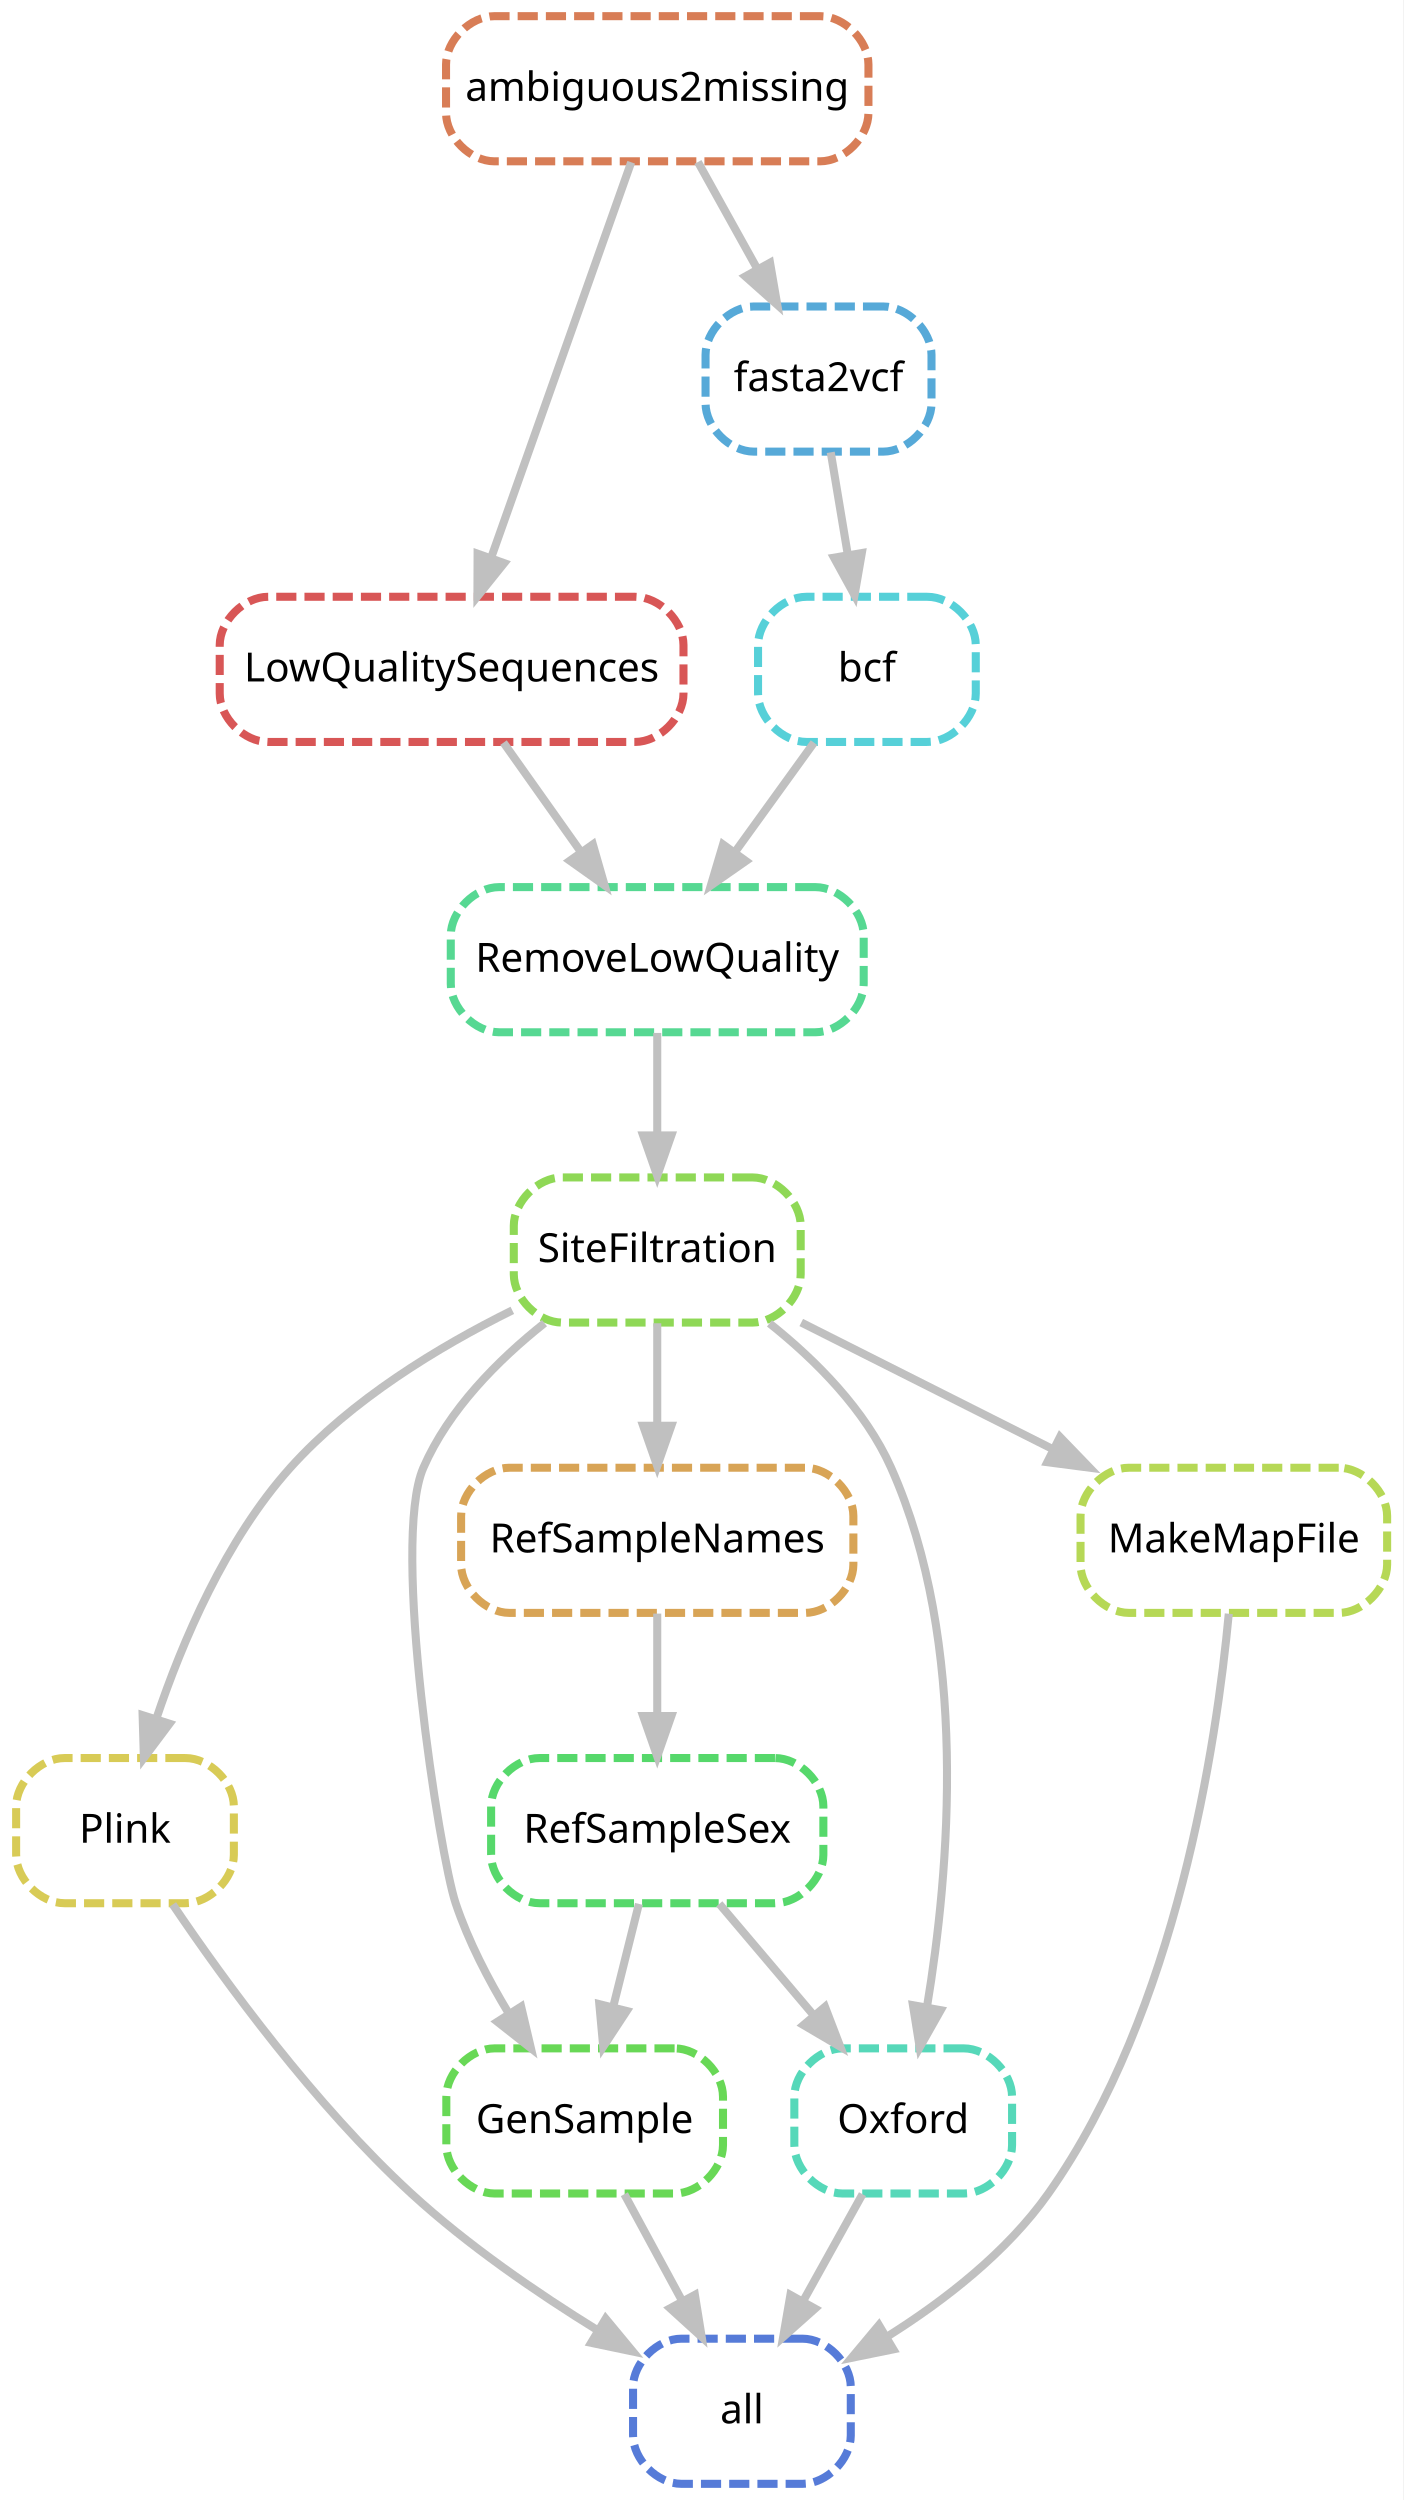
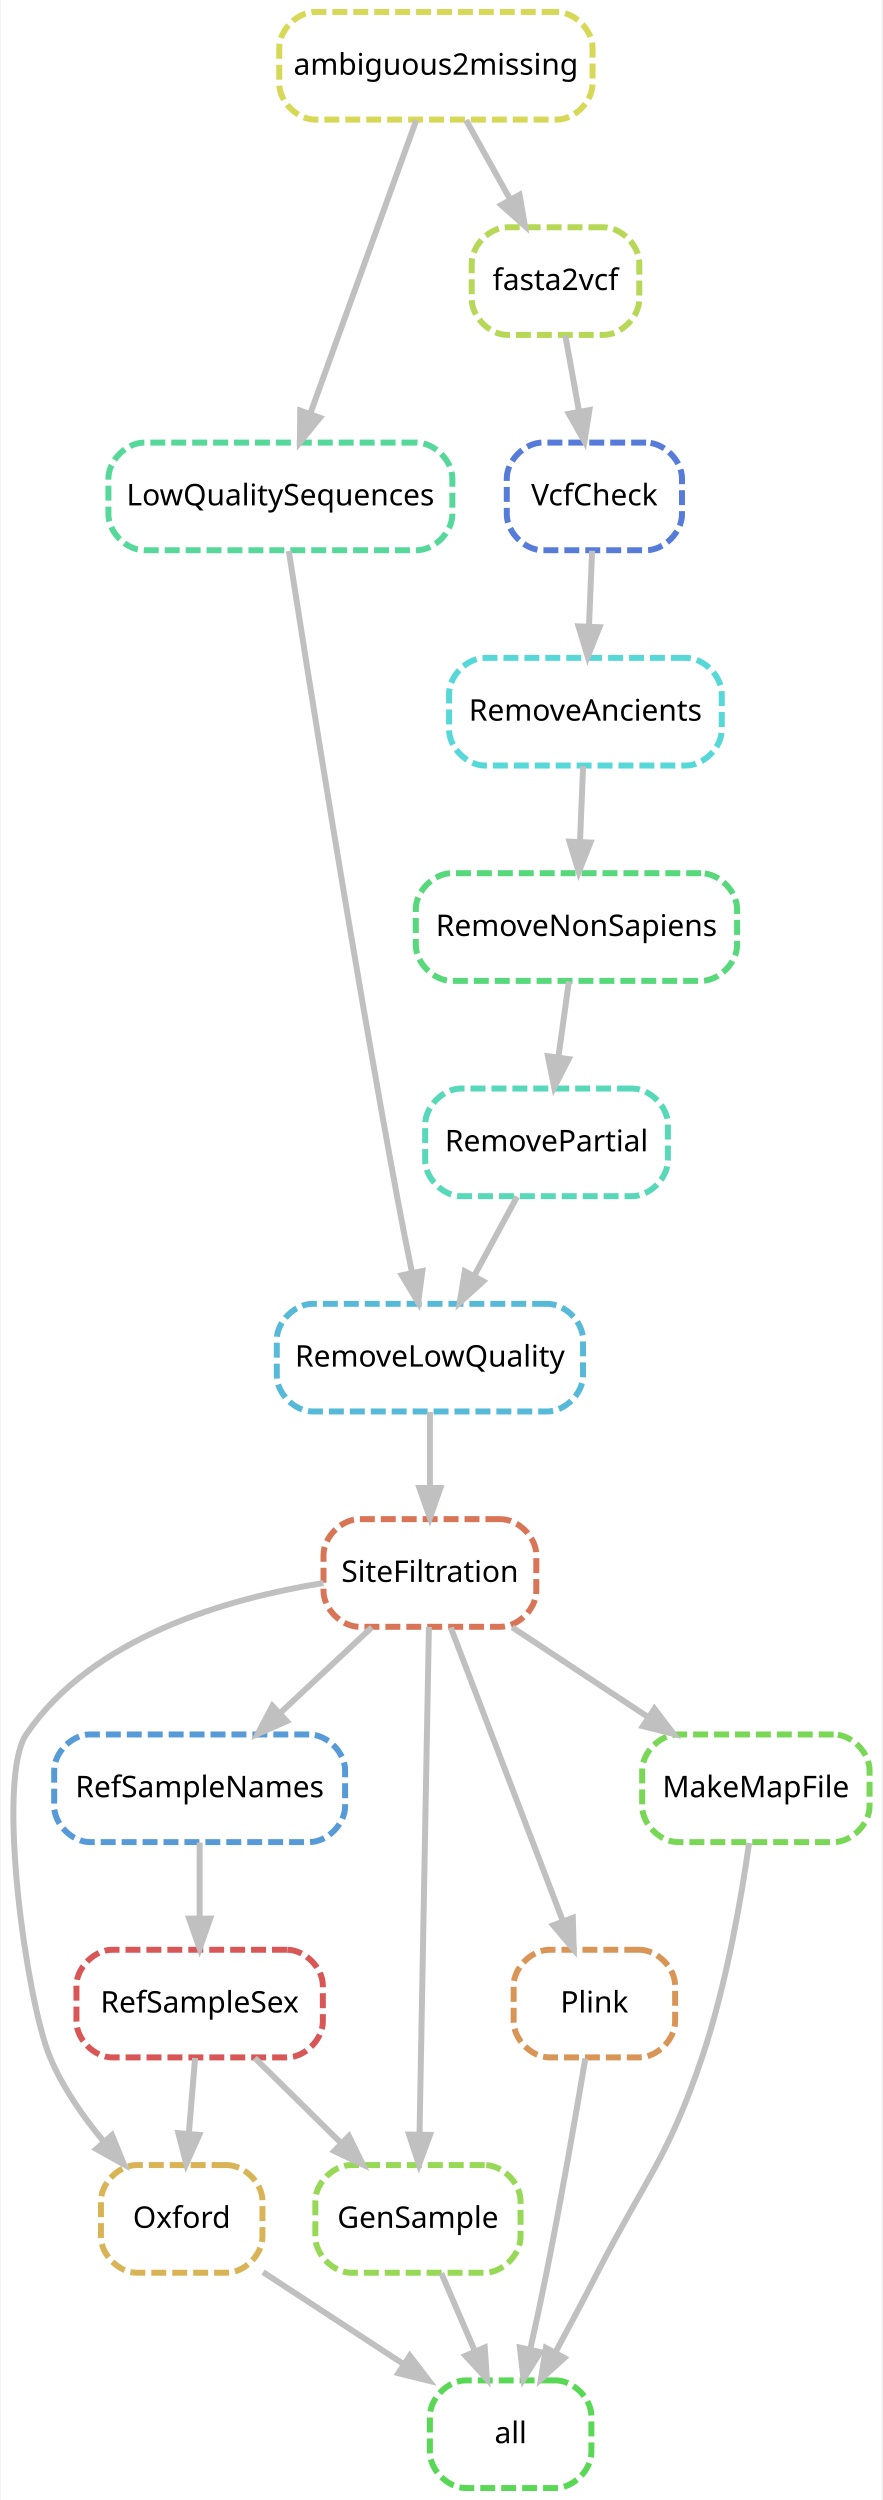
- <svg xmlns="http://www.w3.org/2000/svg" width="348pt" height="620pt" viewBox="0.00 0.00 348.01 620.00">
-   <g id="graph0" class="graph" transform="scale(1 1) rotate(0) translate(4 616)">
-     <polygon fill="#ffffff" stroke="transparent" points="-4,4 -4,-616 344.01,-616 344.01,4 -4,4" />
+ <svg xmlns="http://www.w3.org/2000/svg" width="295pt" height="836pt" viewBox="0.00 0.00 294.55 836.00">
+   <g id="graph0" class="graph" transform="scale(1 1) rotate(0) translate(4 832)">
+     <polygon fill="#ffffff" stroke="transparent" points="-4,4 -4,-832 290.546,-832 290.546,4 -4,4" />
    <g id="node1" class="node">
-       <path fill="none" stroke="#567bd8" stroke-width="2" stroke-dasharray="5,2" d="M195,-36C195,-36 165,-36 165,-36 159,-36 153,-30 153,-24 153,-24 153,-12 153,-12 153,-6 159,0 165,0 165,0 195,0 195,0 201,0 207,-6 207,-12 207,-12 207,-24 207,-24 207,-30 201,-36 195,-36" />
-       <text text-anchor="middle" x="180" y="-15" font-family="sans" font-size="10.00" fill="#000000">all</text>
+       <path fill="none" stroke="#59d856" stroke-width="2" stroke-dasharray="5,2" d="M181.536,-36C181.536,-36 151.536,-36 151.536,-36 145.536,-36 139.536,-30 139.536,-24 139.536,-24 139.536,-12 139.536,-12 139.536,-6 145.536,0 151.536,0 151.536,0 181.536,0 181.536,0 187.536,0 193.536,-6 193.536,-12 193.536,-12 193.536,-24 193.536,-24 193.536,-30 187.536,-36 181.536,-36" />
+       <text text-anchor="middle" x="166.536" y="-15" font-family="sans" font-size="10.00" fill="#000000">all</text>
    </g>
    <g id="node2" class="node">
-       <path fill="none" stroke="#d8cb56" stroke-width="2" stroke-dasharray="5,2" d="M42,-180C42,-180 12,-180 12,-180 6,-180 0,-174 0,-168 0,-168 0,-156 0,-156 0,-150 6,-144 12,-144 12,-144 42,-144 42,-144 48,-144 54,-150 54,-156 54,-156 54,-168 54,-168 54,-174 48,-180 42,-180" />
-       <text text-anchor="middle" x="27" y="-159" font-family="sans" font-size="10.00" fill="#000000">Plink</text>
+       <path fill="none" stroke="#d8b456" stroke-width="2" stroke-dasharray="5,2" d="M71.536,-108C71.536,-108 41.536,-108 41.536,-108 35.536,-108 29.536,-102 29.536,-96 29.536,-96 29.536,-84 29.536,-84 29.536,-78 35.536,-72 41.536,-72 41.536,-72 71.536,-72 71.536,-72 77.536,-72 83.536,-78 83.536,-84 83.536,-84 83.536,-96 83.536,-96 83.536,-102 77.536,-108 71.536,-108" />
+       <text text-anchor="middle" x="56.536" y="-87" font-family="sans" font-size="10.00" fill="#000000">Oxford</text>
    </g>
    <g id="edge1" class="edge">
-       <path fill="none" stroke="#c0c0c0" stroke-width="2" d="M38.84,-143.682C51.852,-124.425 74.101,-93.936 98,-72 111.962,-59.185 129.262,-47.316 144.369,-37.988" />
-       <polygon fill="#c0c0c0" stroke="#c0c0c0" stroke-width="2" points="146.212,-40.964 152.968,-32.802 142.597,-34.969 146.212,-40.964" />
+       <path fill="none" stroke="#c0c0c0" stroke-width="2" d="M83.727,-72.202C97.874,-62.943 115.352,-51.502 130.599,-41.522" />
+       <polygon fill="#c0c0c0" stroke="#c0c0c0" stroke-width="2" points="132.827,-44.248 139.277,-35.843 128.993,-38.391 132.827,-44.248" />
    </g>
    <g id="node3" class="node">
-       <path fill="none" stroke="#68d856" stroke-width="2" stroke-dasharray="5,2" d="M163.308,-108C163.308,-108 118.692,-108 118.692,-108 112.692,-108 106.692,-102 106.692,-96 106.692,-96 106.692,-84 106.692,-84 106.692,-78 112.692,-72 118.692,-72 118.692,-72 163.308,-72 163.308,-72 169.308,-72 175.308,-78 175.308,-84 175.308,-84 175.308,-96 175.308,-96 175.308,-102 169.308,-108 163.308,-108" />
-       <text text-anchor="middle" x="141" y="-87" font-family="sans" font-size="10.00" fill="#000000">GenSample</text>
+       <path fill="none" stroke="#97d856" stroke-width="2" stroke-dasharray="5,2" d="M157.844,-108C157.844,-108 113.228,-108 113.228,-108 107.228,-108 101.228,-102 101.228,-96 101.228,-96 101.228,-84 101.228,-84 101.228,-78 107.228,-72 113.228,-72 113.228,-72 157.844,-72 157.844,-72 163.844,-72 169.844,-78 169.844,-84 169.844,-84 169.844,-96 169.844,-96 169.844,-102 163.844,-108 157.844,-108" />
+       <text text-anchor="middle" x="135.536" y="-87" font-family="sans" font-size="10.00" fill="#000000">GenSample</text>
    </g>
    <g id="edge2" class="edge">
-       <path fill="none" stroke="#c0c0c0" stroke-width="2" d="M150.841,-71.831C155.196,-63.792 160.41,-54.167 165.217,-45.292" />
-       <polygon fill="#c0c0c0" stroke="#c0c0c0" stroke-width="2" points="168.341,-46.873 170.026,-36.413 162.186,-43.539 168.341,-46.873" />
+       <path fill="none" stroke="#c0c0c0" stroke-width="2" d="M143.359,-71.831C146.747,-63.962 150.79,-54.571 154.544,-45.853" />
+       <polygon fill="#c0c0c0" stroke="#c0c0c0" stroke-width="2" points="157.868,-46.982 158.608,-36.413 151.439,-44.214 157.868,-46.982" />
    </g>
    <g id="node4" class="node">
-       <path fill="none" stroke="#56d8b9" stroke-width="2" stroke-dasharray="5,2" d="M235,-108C235,-108 205,-108 205,-108 199,-108 193,-102 193,-96 193,-96 193,-84 193,-84 193,-78 199,-72 205,-72 205,-72 235,-72 235,-72 241,-72 247,-78 247,-84 247,-84 247,-96 247,-96 247,-102 241,-108 235,-108" />
-       <text text-anchor="middle" x="220" y="-87" font-family="sans" font-size="10.00" fill="#000000">Oxford</text>
+       <path fill="none" stroke="#d89556" stroke-width="2" stroke-dasharray="5,2" d="M209.536,-180C209.536,-180 179.536,-180 179.536,-180 173.536,-180 167.536,-174 167.536,-168 167.536,-168 167.536,-156 167.536,-156 167.536,-150 173.536,-144 179.536,-144 179.536,-144 209.536,-144 209.536,-144 215.536,-144 221.536,-150 221.536,-156 221.536,-156 221.536,-168 221.536,-168 221.536,-174 215.536,-180 209.536,-180" />
+       <text text-anchor="middle" x="194.536" y="-159" font-family="sans" font-size="10.00" fill="#000000">Plink</text>
    </g>
    <g id="edge3" class="edge">
-       <path fill="none" stroke="#c0c0c0" stroke-width="2" d="M209.906,-71.831C205.44,-63.792 200.093,-54.167 195.162,-45.292" />
-       <polygon fill="#c0c0c0" stroke="#c0c0c0" stroke-width="2" points="198.146,-43.455 190.23,-36.413 192.026,-46.855 198.146,-43.455" />
+       <path fill="none" stroke="#c0c0c0" stroke-width="2" d="M191.516,-143.685C188.457,-125.469 183.483,-96.744 178.536,-72 176.869,-63.657 174.918,-54.621 173.08,-46.371" />
+       <polygon fill="#c0c0c0" stroke="#c0c0c0" stroke-width="2" points="176.457,-45.437 170.842,-36.453 169.629,-46.978 176.457,-45.437" />
    </g>
    <g id="node5" class="node">
-       <path fill="none" stroke="#b6d856" stroke-width="2" stroke-dasharray="5,2" d="M328.019,-252C328.019,-252 275.981,-252 275.981,-252 269.981,-252 263.981,-246 263.981,-240 263.981,-240 263.981,-228 263.981,-228 263.981,-222 269.981,-216 275.981,-216 275.981,-216 328.019,-216 328.019,-216 334.019,-216 340.019,-222 340.019,-228 340.019,-228 340.019,-240 340.019,-240 340.019,-246 334.019,-252 328.019,-252" />
-       <text text-anchor="middle" x="302" y="-231" font-family="sans" font-size="10.00" fill="#000000">MakeMapFile</text>
+       <path fill="none" stroke="#78d856" stroke-width="2" stroke-dasharray="5,2" d="M274.556,-252C274.556,-252 222.517,-252 222.517,-252 216.517,-252 210.517,-246 210.517,-240 210.517,-240 210.517,-228 210.517,-228 210.517,-222 216.517,-216 222.517,-216 222.517,-216 274.556,-216 274.556,-216 280.556,-216 286.556,-222 286.556,-228 286.556,-228 286.556,-240 286.556,-240 286.556,-246 280.556,-252 274.556,-252" />
+       <text text-anchor="middle" x="248.536" y="-231" font-family="sans" font-size="10.00" fill="#000000">MakeMapFile</text>
    </g>
    <g id="edge4" class="edge">
-       <path fill="none" stroke="#c0c0c0" stroke-width="2" d="M300.747,-215.794C297.757,-183.926 287.875,-117.138 256,-72 245.716,-57.438 230.214,-45.41 215.886,-36.432" />
-       <polygon fill="#c0c0c0" stroke="#c0c0c0" stroke-width="2" points="217.557,-33.353 207.175,-31.241 213.973,-39.366 217.557,-33.353" />
+       <path fill="none" stroke="#c0c0c0" stroke-width="2" d="M246.275,-215.716C243.672,-197.277 238.675,-168.161 230.536,-144 219.177,-110.281 211.734,-103.68 195.536,-72 191.054,-63.233 186.023,-53.749 181.426,-45.211" />
+       <polygon fill="#c0c0c0" stroke="#c0c0c0" stroke-width="2" points="184.493,-43.525 176.654,-36.397 178.337,-46.858 184.493,-43.525" />
    </g>
    <g id="node6" class="node">
-       <path fill="none" stroke="#8fd856" stroke-width="2" stroke-dasharray="5,2" d="M182.577,-324C182.577,-324 135.423,-324 135.423,-324 129.423,-324 123.423,-318 123.423,-312 123.423,-312 123.423,-300 123.423,-300 123.423,-294 129.423,-288 135.423,-288 135.423,-288 182.577,-288 182.577,-288 188.577,-288 194.577,-294 194.577,-300 194.577,-300 194.577,-312 194.577,-312 194.577,-318 188.577,-324 182.577,-324" />
-       <text text-anchor="middle" x="159" y="-303" font-family="sans" font-size="10.00" fill="#000000">SiteFiltration</text>
+       <path fill="none" stroke="#d87556" stroke-width="2" stroke-dasharray="5,2" d="M163.114,-324C163.114,-324 115.959,-324 115.959,-324 109.959,-324 103.959,-318 103.959,-312 103.959,-312 103.959,-300 103.959,-300 103.959,-294 109.959,-288 115.959,-288 115.959,-288 163.114,-288 163.114,-288 169.114,-288 175.114,-294 175.114,-300 175.114,-300 175.114,-312 175.114,-312 175.114,-318 169.114,-324 163.114,-324" />
+       <text text-anchor="middle" x="139.536" y="-303" font-family="sans" font-size="10.00" fill="#000000">SiteFiltration</text>
    </g>
    <g id="edge5" class="edge">
-       <path fill="none" stroke="#c0c0c0" stroke-width="2" d="M123.055,-291.037C104.688,-281.94 83.091,-268.818 68,-252 51.961,-234.127 41.21,-208.919 34.756,-189.727" />
-       <polygon fill="#c0c0c0" stroke="#c0c0c0" stroke-width="2" points="38.043,-188.515 31.686,-180.039 31.37,-190.629 38.043,-188.515" />
+       <path fill="none" stroke="#c0c0c0" stroke-width="2" d="M103.938,-302.645C71.915,-297.528 26.613,-284.608 4.536,-252 -5.647,-236.959 4.478,-163.211 12.536,-144 16.79,-133.859 23.574,-124.109 30.554,-115.751" />
+       <polygon fill="#c0c0c0" stroke="#c0c0c0" stroke-width="2" points="33.23,-118.008 37.229,-108.198 27.984,-113.373 33.23,-118.008" />
    </g>
    <g id="edge7" class="edge">
-       <path fill="none" stroke="#c0c0c0" stroke-width="2" d="M131.039,-287.862C119.446,-278.662 107.26,-266.381 101,-252 92.855,-233.289 105.044,-155.826 109,-144 112.148,-134.589 117.106,-125.041 122.187,-116.643" />
-       <polygon fill="#c0c0c0" stroke="#c0c0c0" stroke-width="2" points="125.245,-118.358 127.669,-108.044 119.342,-114.594 125.245,-118.358" />
+       <path fill="none" stroke="#c0c0c0" stroke-width="2" d="M139.202,-287.955C138.507,-250.394 136.898,-163.554 136.062,-118.41" />
+       <polygon fill="#c0c0c0" stroke="#c0c0c0" stroke-width="2" points="139.557,-118.079 135.872,-108.145 132.558,-118.208 139.557,-118.079" />
    </g>
    <g id="edge9" class="edge">
-       <path fill="none" stroke="#c0c0c0" stroke-width="2" d="M186.838,-287.808C198.407,-278.597 210.607,-266.322 217,-252 236.398,-208.54 231.466,-151.766 225.891,-118.259" />
-       <polygon fill="#c0c0c0" stroke="#c0c0c0" stroke-width="2" points="229.304,-117.466 224.088,-108.244 222.415,-118.706 229.304,-117.466" />
+       <path fill="none" stroke="#c0c0c0" stroke-width="2" d="M146.502,-287.762C155.966,-262.985 172.967,-218.471 183.997,-189.594" />
+       <polygon fill="#c0c0c0" stroke="#c0c0c0" stroke-width="2" points="187.329,-190.68 187.627,-180.09 180.789,-188.183 187.329,-190.68" />
    </g>
    <g id="edge10" class="edge">
-       <path fill="none" stroke="#c0c0c0" stroke-width="2" d="M194.716,-288.017C213.655,-278.481 237.107,-266.673 257.25,-256.531" />
-       <polygon fill="#c0c0c0" stroke="#c0c0c0" stroke-width="2" points="258.886,-259.627 266.244,-252.003 255.738,-253.374 258.886,-259.627" />
+       <path fill="none" stroke="#c0c0c0" stroke-width="2" d="M167.042,-287.831C180.854,-278.707 197.762,-267.539 212.589,-257.745" />
+       <polygon fill="#c0c0c0" stroke="#c0c0c0" stroke-width="2" points="214.625,-260.595 221.04,-252.163 210.767,-254.754 214.625,-260.595" />
    </g>
    <g id="node9" class="node">
-       <path fill="none" stroke="#d8a456" stroke-width="2" stroke-dasharray="5,2" d="M195.643,-252C195.643,-252 122.357,-252 122.357,-252 116.357,-252 110.357,-246 110.357,-240 110.357,-240 110.357,-228 110.357,-228 110.357,-222 116.357,-216 122.357,-216 122.357,-216 195.643,-216 195.643,-216 201.643,-216 207.643,-222 207.643,-228 207.643,-228 207.643,-240 207.643,-240 207.643,-246 201.643,-252 195.643,-252" />
-       <text text-anchor="middle" x="159" y="-231" font-family="sans" font-size="10.00" fill="#000000">RefSampleNames</text>
+       <path fill="none" stroke="#569ad8" stroke-width="2" stroke-dasharray="5,2" d="M99.179,-252C99.179,-252 25.894,-252 25.894,-252 19.894,-252 13.894,-246 13.894,-240 13.894,-240 13.894,-228 13.894,-228 13.894,-222 19.894,-216 25.894,-216 25.894,-216 99.179,-216 99.179,-216 105.179,-216 111.179,-222 111.179,-228 111.179,-228 111.179,-240 111.179,-240 111.179,-246 105.179,-252 99.179,-252" />
+       <text text-anchor="middle" x="62.536" y="-231" font-family="sans" font-size="10.00" fill="#000000">RefSampleNames</text>
    </g>
    <g id="edge15" class="edge">
-       <path fill="none" stroke="#c0c0c0" stroke-width="2" d="M159,-287.831C159,-280.131 159,-270.974 159,-262.417" />
-       <polygon fill="#c0c0c0" stroke="#c0c0c0" stroke-width="2" points="162.5,-262.413 159,-252.413 155.5,-262.413 162.5,-262.413" />
+       <path fill="none" stroke="#c0c0c0" stroke-width="2" d="M120.106,-287.831C110.804,-279.134 99.516,-268.578 89.408,-259.127" />
+       <polygon fill="#c0c0c0" stroke="#c0c0c0" stroke-width="2" points="91.655,-256.436 81.96,-252.163 86.874,-261.549 91.655,-256.436" />
    </g>
    <g id="node7" class="node">
-       <path fill="none" stroke="#56d86b" stroke-width="2" stroke-dasharray="5,2" d="M188.2,-180C188.2,-180 129.8,-180 129.8,-180 123.8,-180 117.8,-174 117.8,-168 117.8,-168 117.8,-156 117.8,-156 117.8,-150 123.8,-144 129.8,-144 129.8,-144 188.2,-144 188.2,-144 194.2,-144 200.2,-150 200.2,-156 200.2,-156 200.2,-168 200.2,-168 200.2,-174 194.2,-180 188.2,-180" />
-       <text text-anchor="middle" x="159" y="-159" font-family="sans" font-size="10.00" fill="#000000">RefSampleSex</text>
+       <path fill="none" stroke="#d85656" stroke-width="2" stroke-dasharray="5,2" d="M91.736,-180C91.736,-180 33.337,-180 33.337,-180 27.337,-180 21.337,-174 21.337,-168 21.337,-168 21.337,-156 21.337,-156 21.337,-150 27.337,-144 33.337,-144 33.337,-144 91.736,-144 91.736,-144 97.736,-144 103.736,-150 103.736,-156 103.736,-156 103.736,-168 103.736,-168 103.736,-174 97.736,-180 91.736,-180" />
+       <text text-anchor="middle" x="62.536" y="-159" font-family="sans" font-size="10.00" fill="#000000">RefSampleSex</text>
    </g>
    <g id="edge6" class="edge">
-       <path fill="none" stroke="#c0c0c0" stroke-width="2" d="M154.458,-143.831C152.512,-136.046 150.193,-126.773 148.034,-118.135" />
-       <polygon fill="#c0c0c0" stroke="#c0c0c0" stroke-width="2" points="151.424,-117.266 145.603,-108.413 144.633,-118.964 151.424,-117.266" />
+       <path fill="none" stroke="#c0c0c0" stroke-width="2" d="M61.022,-143.831C60.381,-136.131 59.617,-126.974 58.904,-118.417" />
+       <polygon fill="#c0c0c0" stroke="#c0c0c0" stroke-width="2" points="62.389,-118.088 58.071,-108.413 55.413,-118.669 62.389,-118.088" />
    </g>
    <g id="edge8" class="edge">
-       <path fill="none" stroke="#c0c0c0" stroke-width="2" d="M174.393,-143.831C181.49,-135.454 190.048,-125.353 197.824,-116.175" />
-       <polygon fill="#c0c0c0" stroke="#c0c0c0" stroke-width="2" points="200.606,-118.306 204.4,-108.413 195.265,-113.781 200.606,-118.306" />
+       <path fill="none" stroke="#c0c0c0" stroke-width="2" d="M80.957,-143.831C89.689,-135.219 100.268,-124.785 109.779,-115.405" />
+       <polygon fill="#c0c0c0" stroke="#c0c0c0" stroke-width="2" points="112.459,-117.677 117.121,-108.163 107.544,-112.693 112.459,-117.677" />
    </g>
    <g id="node8" class="node">
-       <path fill="none" stroke="#56d892" stroke-width="2" stroke-dasharray="5,2" d="M198.204,-396C198.204,-396 119.796,-396 119.796,-396 113.796,-396 107.796,-390 107.796,-384 107.796,-384 107.796,-372 107.796,-372 107.796,-366 113.796,-360 119.796,-360 119.796,-360 198.204,-360 198.204,-360 204.204,-360 210.204,-366 210.204,-372 210.204,-372 210.204,-384 210.204,-384 210.204,-390 204.204,-396 198.204,-396" />
-       <text text-anchor="middle" x="159" y="-375" font-family="sans" font-size="10.00" fill="#000000">RemoveLowQuality</text>
+       <path fill="none" stroke="#56b9d8" stroke-width="2" stroke-dasharray="5,2" d="M178.741,-396C178.741,-396 100.332,-396 100.332,-396 94.332,-396 88.332,-390 88.332,-384 88.332,-384 88.332,-372 88.332,-372 88.332,-366 94.332,-360 100.332,-360 100.332,-360 178.741,-360 178.741,-360 184.741,-360 190.741,-366 190.741,-372 190.741,-372 190.741,-384 190.741,-384 190.741,-390 184.741,-396 178.741,-396" />
+       <text text-anchor="middle" x="139.536" y="-375" font-family="sans" font-size="10.00" fill="#000000">RemoveLowQuality</text>
    </g>
    <g id="edge11" class="edge">
-       <path fill="none" stroke="#c0c0c0" stroke-width="2" d="M159,-359.831C159,-352.131 159,-342.974 159,-334.417" />
-       <polygon fill="#c0c0c0" stroke="#c0c0c0" stroke-width="2" points="162.5,-334.413 159,-324.413 155.5,-334.413 162.5,-334.413" />
+       <path fill="none" stroke="#c0c0c0" stroke-width="2" d="M139.536,-359.831C139.536,-352.131 139.536,-342.974 139.536,-334.417" />
+       <polygon fill="#c0c0c0" stroke="#c0c0c0" stroke-width="2" points="143.036,-334.413 139.536,-324.413 136.036,-334.413 143.036,-334.413" />
    </g>
    <g id="edge12" class="edge">
-       <path fill="none" stroke="#c0c0c0" stroke-width="2" d="M159,-215.831C159,-208.131 159,-198.974 159,-190.417" />
-       <polygon fill="#c0c0c0" stroke="#c0c0c0" stroke-width="2" points="162.5,-190.413 159,-180.413 155.5,-190.413 162.5,-190.413" />
+       <path fill="none" stroke="#c0c0c0" stroke-width="2" d="M62.536,-215.831C62.536,-208.131 62.536,-198.974 62.536,-190.417" />
+       <polygon fill="#c0c0c0" stroke="#c0c0c0" stroke-width="2" points="66.036,-190.413 62.536,-180.413 59.036,-190.413 66.036,-190.413" />
    </g>
    <g id="node10" class="node">
-       <path fill="none" stroke="#56d0d8" stroke-width="2" stroke-dasharray="5,2" d="M226,-468C226,-468 196,-468 196,-468 190,-468 184,-462 184,-456 184,-456 184,-444 184,-444 184,-438 190,-432 196,-432 196,-432 226,-432 226,-432 232,-432 238,-438 238,-444 238,-444 238,-456 238,-456 238,-462 232,-468 226,-468" />
-       <text text-anchor="middle" x="211" y="-447" font-family="sans" font-size="10.00" fill="#000000">bcf</text>
+       <path fill="none" stroke="#56d8b9" stroke-width="2" stroke-dasharray="5,2" d="M207.118,-468C207.118,-468 149.954,-468 149.954,-468 143.954,-468 137.954,-462 137.954,-456 137.954,-456 137.954,-444 137.954,-444 137.954,-438 143.954,-432 149.954,-432 149.954,-432 207.118,-432 207.118,-432 213.118,-432 219.118,-438 219.118,-444 219.118,-444 219.118,-456 219.118,-456 219.118,-462 213.118,-468 207.118,-468" />
+       <text text-anchor="middle" x="178.536" y="-447" font-family="sans" font-size="10.00" fill="#000000">RemovePartial</text>
    </g>
    <g id="edge13" class="edge">
-       <path fill="none" stroke="#c0c0c0" stroke-width="2" d="M197.878,-431.831C191.95,-423.623 184.827,-413.761 178.307,-404.732" />
-       <polygon fill="#c0c0c0" stroke="#c0c0c0" stroke-width="2" points="180.991,-402.471 172.298,-396.413 175.316,-406.569 180.991,-402.471" />
+       <path fill="none" stroke="#c0c0c0" stroke-width="2" d="M168.695,-431.831C164.341,-423.793 159.126,-414.167 154.319,-405.292" />
+       <polygon fill="#c0c0c0" stroke="#c0c0c0" stroke-width="2" points="157.351,-403.539 149.51,-396.413 151.196,-406.873 157.351,-403.539" />
    </g>
    <g id="node11" class="node">
-       <path fill="none" stroke="#d85656" stroke-width="2" stroke-dasharray="5,2" d="M153.508,-468C153.508,-468 62.492,-468 62.492,-468 56.492,-468 50.492,-462 50.492,-456 50.492,-456 50.492,-444 50.492,-444 50.492,-438 56.492,-432 62.492,-432 62.492,-432 153.508,-432 153.508,-432 159.508,-432 165.508,-438 165.508,-444 165.508,-444 165.508,-456 165.508,-456 165.508,-462 159.508,-468 153.508,-468" />
-       <text text-anchor="middle" x="108" y="-447" font-family="sans" font-size="10.00" fill="#000000">LowQualitySequences</text>
+       <path fill="none" stroke="#56d89a" stroke-width="2" stroke-dasharray="5,2" d="M135.044,-684C135.044,-684 44.028,-684 44.028,-684 38.028,-684 32.028,-678 32.028,-672 32.028,-672 32.028,-660 32.028,-660 32.028,-654 38.028,-648 44.028,-648 44.028,-648 135.044,-648 135.044,-648 141.044,-648 147.044,-654 147.044,-660 147.044,-660 147.044,-672 147.044,-672 147.044,-678 141.044,-684 135.044,-684" />
+       <text text-anchor="middle" x="89.536" y="-663" font-family="sans" font-size="10.00" fill="#000000">LowQualitySequences</text>
    </g>
    <g id="edge14" class="edge">
-       <path fill="none" stroke="#c0c0c0" stroke-width="2" d="M120.87,-431.831C126.683,-423.623 133.67,-413.761 140.065,-404.732" />
-       <polygon fill="#c0c0c0" stroke="#c0c0c0" stroke-width="2" points="143.033,-406.597 145.957,-396.413 137.321,-402.55 143.033,-406.597" />
+       <path fill="none" stroke="#c0c0c0" stroke-width="2" d="M92.349,-647.756C98.48,-608.314 113.692,-512.185 128.536,-432 130.079,-423.665 131.872,-414.632 133.556,-406.382" />
+       <polygon fill="#c0c0c0" stroke="#c0c0c0" stroke-width="2" points="137.01,-406.964 135.605,-396.462 130.155,-405.548 137.01,-406.964" />
    </g>
    <g id="node12" class="node">
-       <path fill="none" stroke="#56a9d8" stroke-width="2" stroke-dasharray="5,2" d="M215.019,-540C215.019,-540 182.981,-540 182.981,-540 176.981,-540 170.981,-534 170.981,-528 170.981,-528 170.981,-516 170.981,-516 170.981,-510 176.981,-504 182.981,-504 182.981,-504 215.019,-504 215.019,-504 221.019,-504 227.019,-510 227.019,-516 227.019,-516 227.019,-528 227.019,-528 227.019,-534 221.019,-540 215.019,-540" />
-       <text text-anchor="middle" x="199" y="-519" font-family="sans" font-size="10.00" fill="#000000">fasta2vcf</text>
+       <path fill="none" stroke="#56d87b" stroke-width="2" stroke-dasharray="5,2" d="M230.255,-540C230.255,-540 146.817,-540 146.817,-540 140.817,-540 134.817,-534 134.817,-528 134.817,-528 134.817,-516 134.817,-516 134.817,-510 140.817,-504 146.817,-504 146.817,-504 230.255,-504 230.255,-504 236.255,-504 242.255,-510 242.255,-516 242.255,-516 242.255,-528 242.255,-528 242.255,-534 236.255,-540 230.255,-540" />
+       <text text-anchor="middle" x="188.536" y="-519" font-family="sans" font-size="10.00" fill="#000000">RemoveNonSapiens</text>
    </g>
    <g id="edge16" class="edge">
-       <path fill="none" stroke="#c0c0c0" stroke-width="2" d="M202.028,-503.831C203.311,-496.131 204.838,-486.974 206.264,-478.417" />
-       <polygon fill="#c0c0c0" stroke="#c0c0c0" stroke-width="2" points="209.739,-478.853 207.931,-468.413 202.835,-477.702 209.739,-478.853" />
+       <path fill="none" stroke="#c0c0c0" stroke-width="2" d="M186.013,-503.831C184.943,-496.131 183.672,-486.974 182.483,-478.417" />
+       <polygon fill="#c0c0c0" stroke="#c0c0c0" stroke-width="2" points="185.936,-477.837 181.094,-468.413 179.003,-478.8 185.936,-477.837" />
    </g>
    <g id="node13" class="node">
-       <path fill="none" stroke="#d87d56" stroke-width="2" stroke-dasharray="5,2" d="M199.38,-612C199.38,-612 118.62,-612 118.62,-612 112.62,-612 106.62,-606 106.62,-600 106.62,-600 106.62,-588 106.62,-588 106.62,-582 112.62,-576 118.62,-576 118.62,-576 199.38,-576 199.38,-576 205.38,-576 211.38,-582 211.38,-588 211.38,-588 211.38,-600 211.38,-600 211.38,-606 205.38,-612 199.38,-612" />
-       <text text-anchor="middle" x="159" y="-591" font-family="sans" font-size="10.00" fill="#000000">ambiguous2missing</text>
+       <path fill="none" stroke="#d6d856" stroke-width="2" stroke-dasharray="5,2" d="M181.916,-828C181.916,-828 101.157,-828 101.157,-828 95.157,-828 89.157,-822 89.157,-816 89.157,-816 89.157,-804 89.157,-804 89.157,-798 95.157,-792 101.157,-792 101.157,-792 181.916,-792 181.916,-792 187.916,-792 193.916,-798 193.916,-804 193.916,-804 193.916,-816 193.916,-816 193.916,-822 187.916,-828 181.916,-828" />
+       <text text-anchor="middle" x="141.536" y="-807" font-family="sans" font-size="10.00" fill="#000000">ambiguous2missing</text>
    </g>
    <g id="edge17" class="edge">
-       <path fill="none" stroke="#c0c0c0" stroke-width="2" d="M152.541,-575.762C143.765,-550.985 128,-506.471 117.773,-477.594" />
-       <polygon fill="#c0c0c0" stroke="#c0c0c0" stroke-width="2" points="121.044,-476.347 114.407,-468.09 114.446,-478.684 121.044,-476.347" />
+       <path fill="none" stroke="#c0c0c0" stroke-width="2" d="M134.951,-791.762C126.003,-766.985 109.929,-722.471 99.501,-693.594" />
+       <polygon fill="#c0c0c0" stroke="#c0c0c0" stroke-width="2" points="102.757,-692.306 96.069,-684.09 96.173,-694.684 102.757,-692.306" />
+     </g>
+     <g id="node16" class="node">
+       <path fill="none" stroke="#b6d856" stroke-width="2" stroke-dasharray="5,2" d="M197.556,-756C197.556,-756 165.517,-756 165.517,-756 159.517,-756 153.517,-750 153.517,-744 153.517,-744 153.517,-732 153.517,-732 153.517,-726 159.517,-720 165.517,-720 165.517,-720 197.556,-720 197.556,-720 203.556,-720 209.556,-726 209.556,-732 209.556,-732 209.556,-744 209.556,-744 209.556,-750 203.556,-756 197.556,-756" />
+       <text text-anchor="middle" x="181.536" y="-735" font-family="sans" font-size="10.00" fill="#000000">fasta2vcf</text>
+     </g>
+     <g id="edge21" class="edge">
+       <path fill="none" stroke="#c0c0c0" stroke-width="2" d="M151.63,-791.831C156.096,-783.793 161.444,-774.167 166.374,-765.292" />
+       <polygon fill="#c0c0c0" stroke="#c0c0c0" stroke-width="2" points="169.51,-766.855 171.307,-756.413 163.391,-763.455 169.51,-766.855" />
+     </g>
+     <g id="node14" class="node">
+       <path fill="none" stroke="#56d8d8" stroke-width="2" stroke-dasharray="5,2" d="M225.128,-612C225.128,-612 157.945,-612 157.945,-612 151.945,-612 145.945,-606 145.945,-600 145.945,-600 145.945,-588 145.945,-588 145.945,-582 151.945,-576 157.945,-576 157.945,-576 225.128,-576 225.128,-576 231.128,-576 237.128,-582 237.128,-588 237.128,-588 237.128,-600 237.128,-600 237.128,-606 231.128,-612 225.128,-612" />
+       <text text-anchor="middle" x="191.536" y="-591" font-family="sans" font-size="10.00" fill="#000000">RemoveAncients</text>
    </g>
    <g id="edge18" class="edge">
-       <path fill="none" stroke="#c0c0c0" stroke-width="2" d="M169.094,-575.831C173.56,-567.793 178.907,-558.167 183.838,-549.292" />
-       <polygon fill="#c0c0c0" stroke="#c0c0c0" stroke-width="2" points="186.974,-550.855 188.77,-540.413 180.854,-547.455 186.974,-550.855" />
+       <path fill="none" stroke="#c0c0c0" stroke-width="2" d="M190.779,-575.831C190.458,-568.131 190.077,-558.974 189.72,-550.417" />
+       <polygon fill="#c0c0c0" stroke="#c0c0c0" stroke-width="2" points="193.217,-550.259 189.304,-540.413 186.223,-550.55 193.217,-550.259" />
+     </g>
+     <g id="node15" class="node">
+       <path fill="none" stroke="#567bd8" stroke-width="2" stroke-dasharray="5,2" d="M211.83,-684C211.83,-684 177.243,-684 177.243,-684 171.243,-684 165.243,-678 165.243,-672 165.243,-672 165.243,-660 165.243,-660 165.243,-654 171.243,-648 177.243,-648 177.243,-648 211.83,-648 211.83,-648 217.83,-648 223.83,-654 223.83,-660 223.83,-660 223.83,-672 223.83,-672 223.83,-678 217.83,-684 211.83,-684" />
+       <text text-anchor="middle" x="194.536" y="-663" font-family="sans" font-size="10.00" fill="#000000">VcfCheck</text>
+     </g>
+     <g id="edge19" class="edge">
+       <path fill="none" stroke="#c0c0c0" stroke-width="2" d="M193.779,-647.831C193.458,-640.131 193.077,-630.974 192.72,-622.417" />
+       <polygon fill="#c0c0c0" stroke="#c0c0c0" stroke-width="2" points="196.217,-622.259 192.304,-612.413 189.223,-622.55 196.217,-622.259" />
+     </g>
+     <g id="edge20" class="edge">
+       <path fill="none" stroke="#c0c0c0" stroke-width="2" d="M184.817,-719.831C186.207,-712.131 187.86,-702.974 189.405,-694.417" />
+       <polygon fill="#c0c0c0" stroke="#c0c0c0" stroke-width="2" points="192.879,-694.876 191.212,-684.413 185.99,-693.632 192.879,-694.876" />
    </g>
  </g>
</svg>
